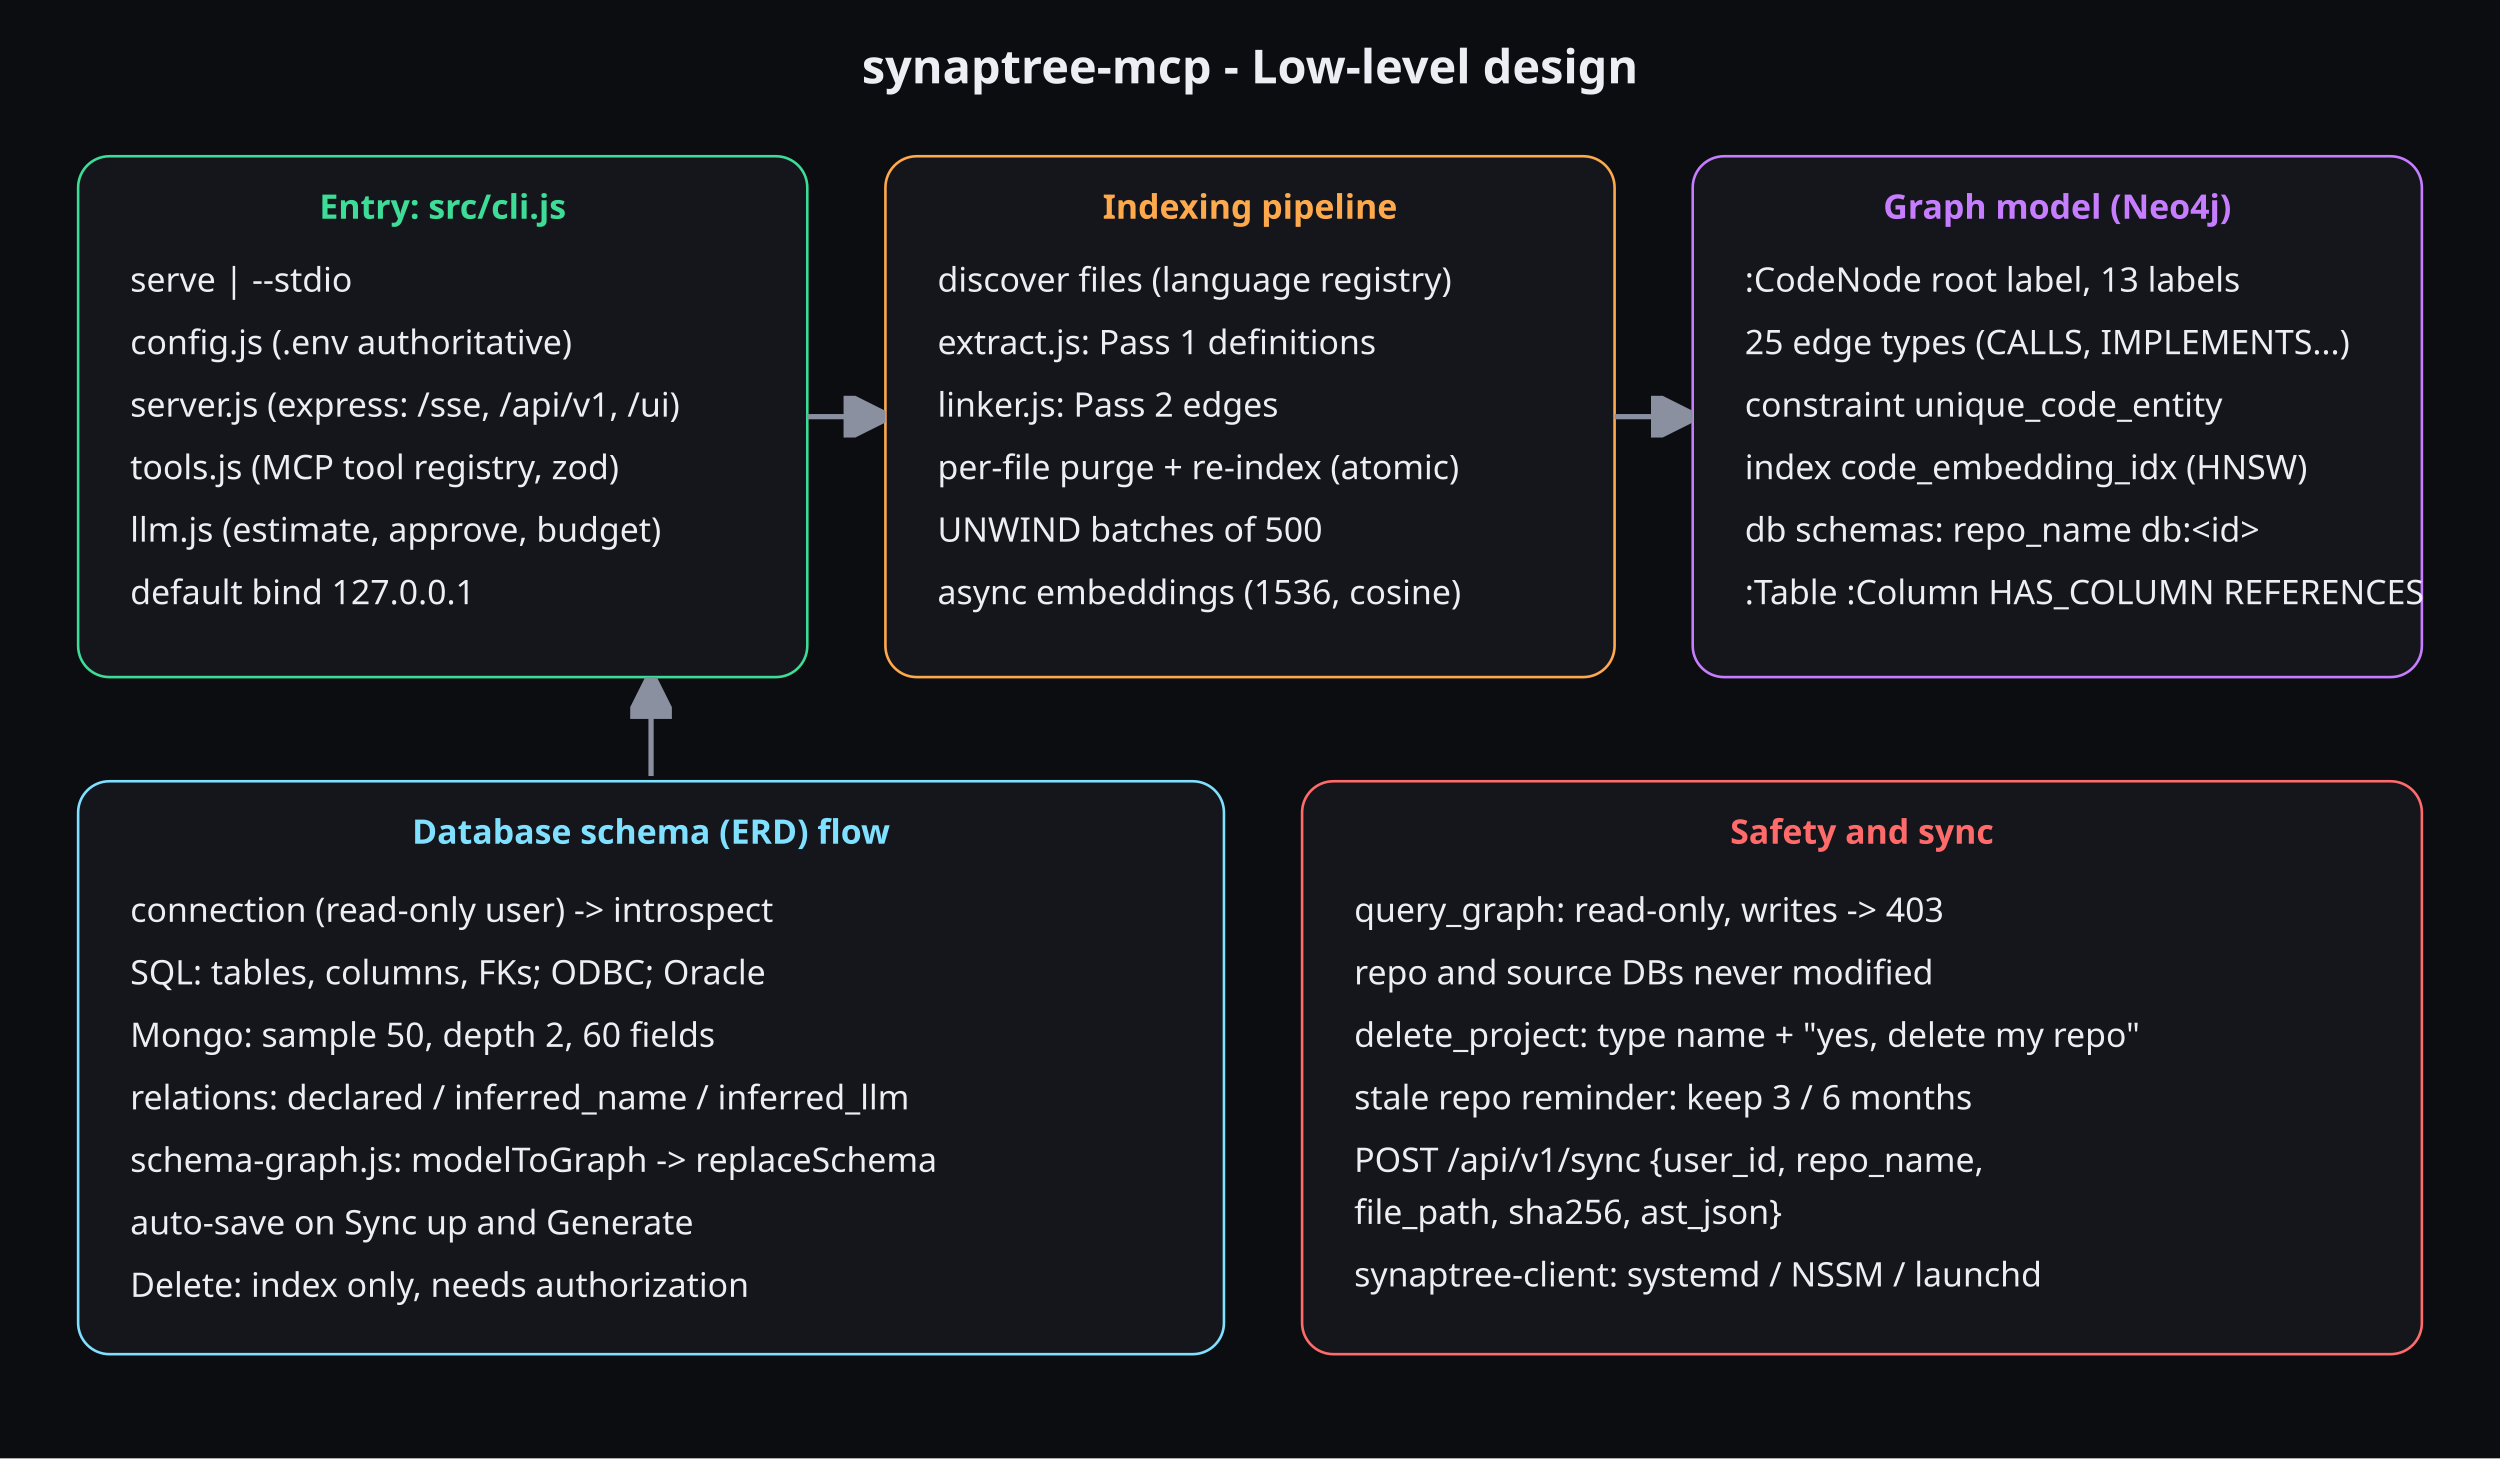
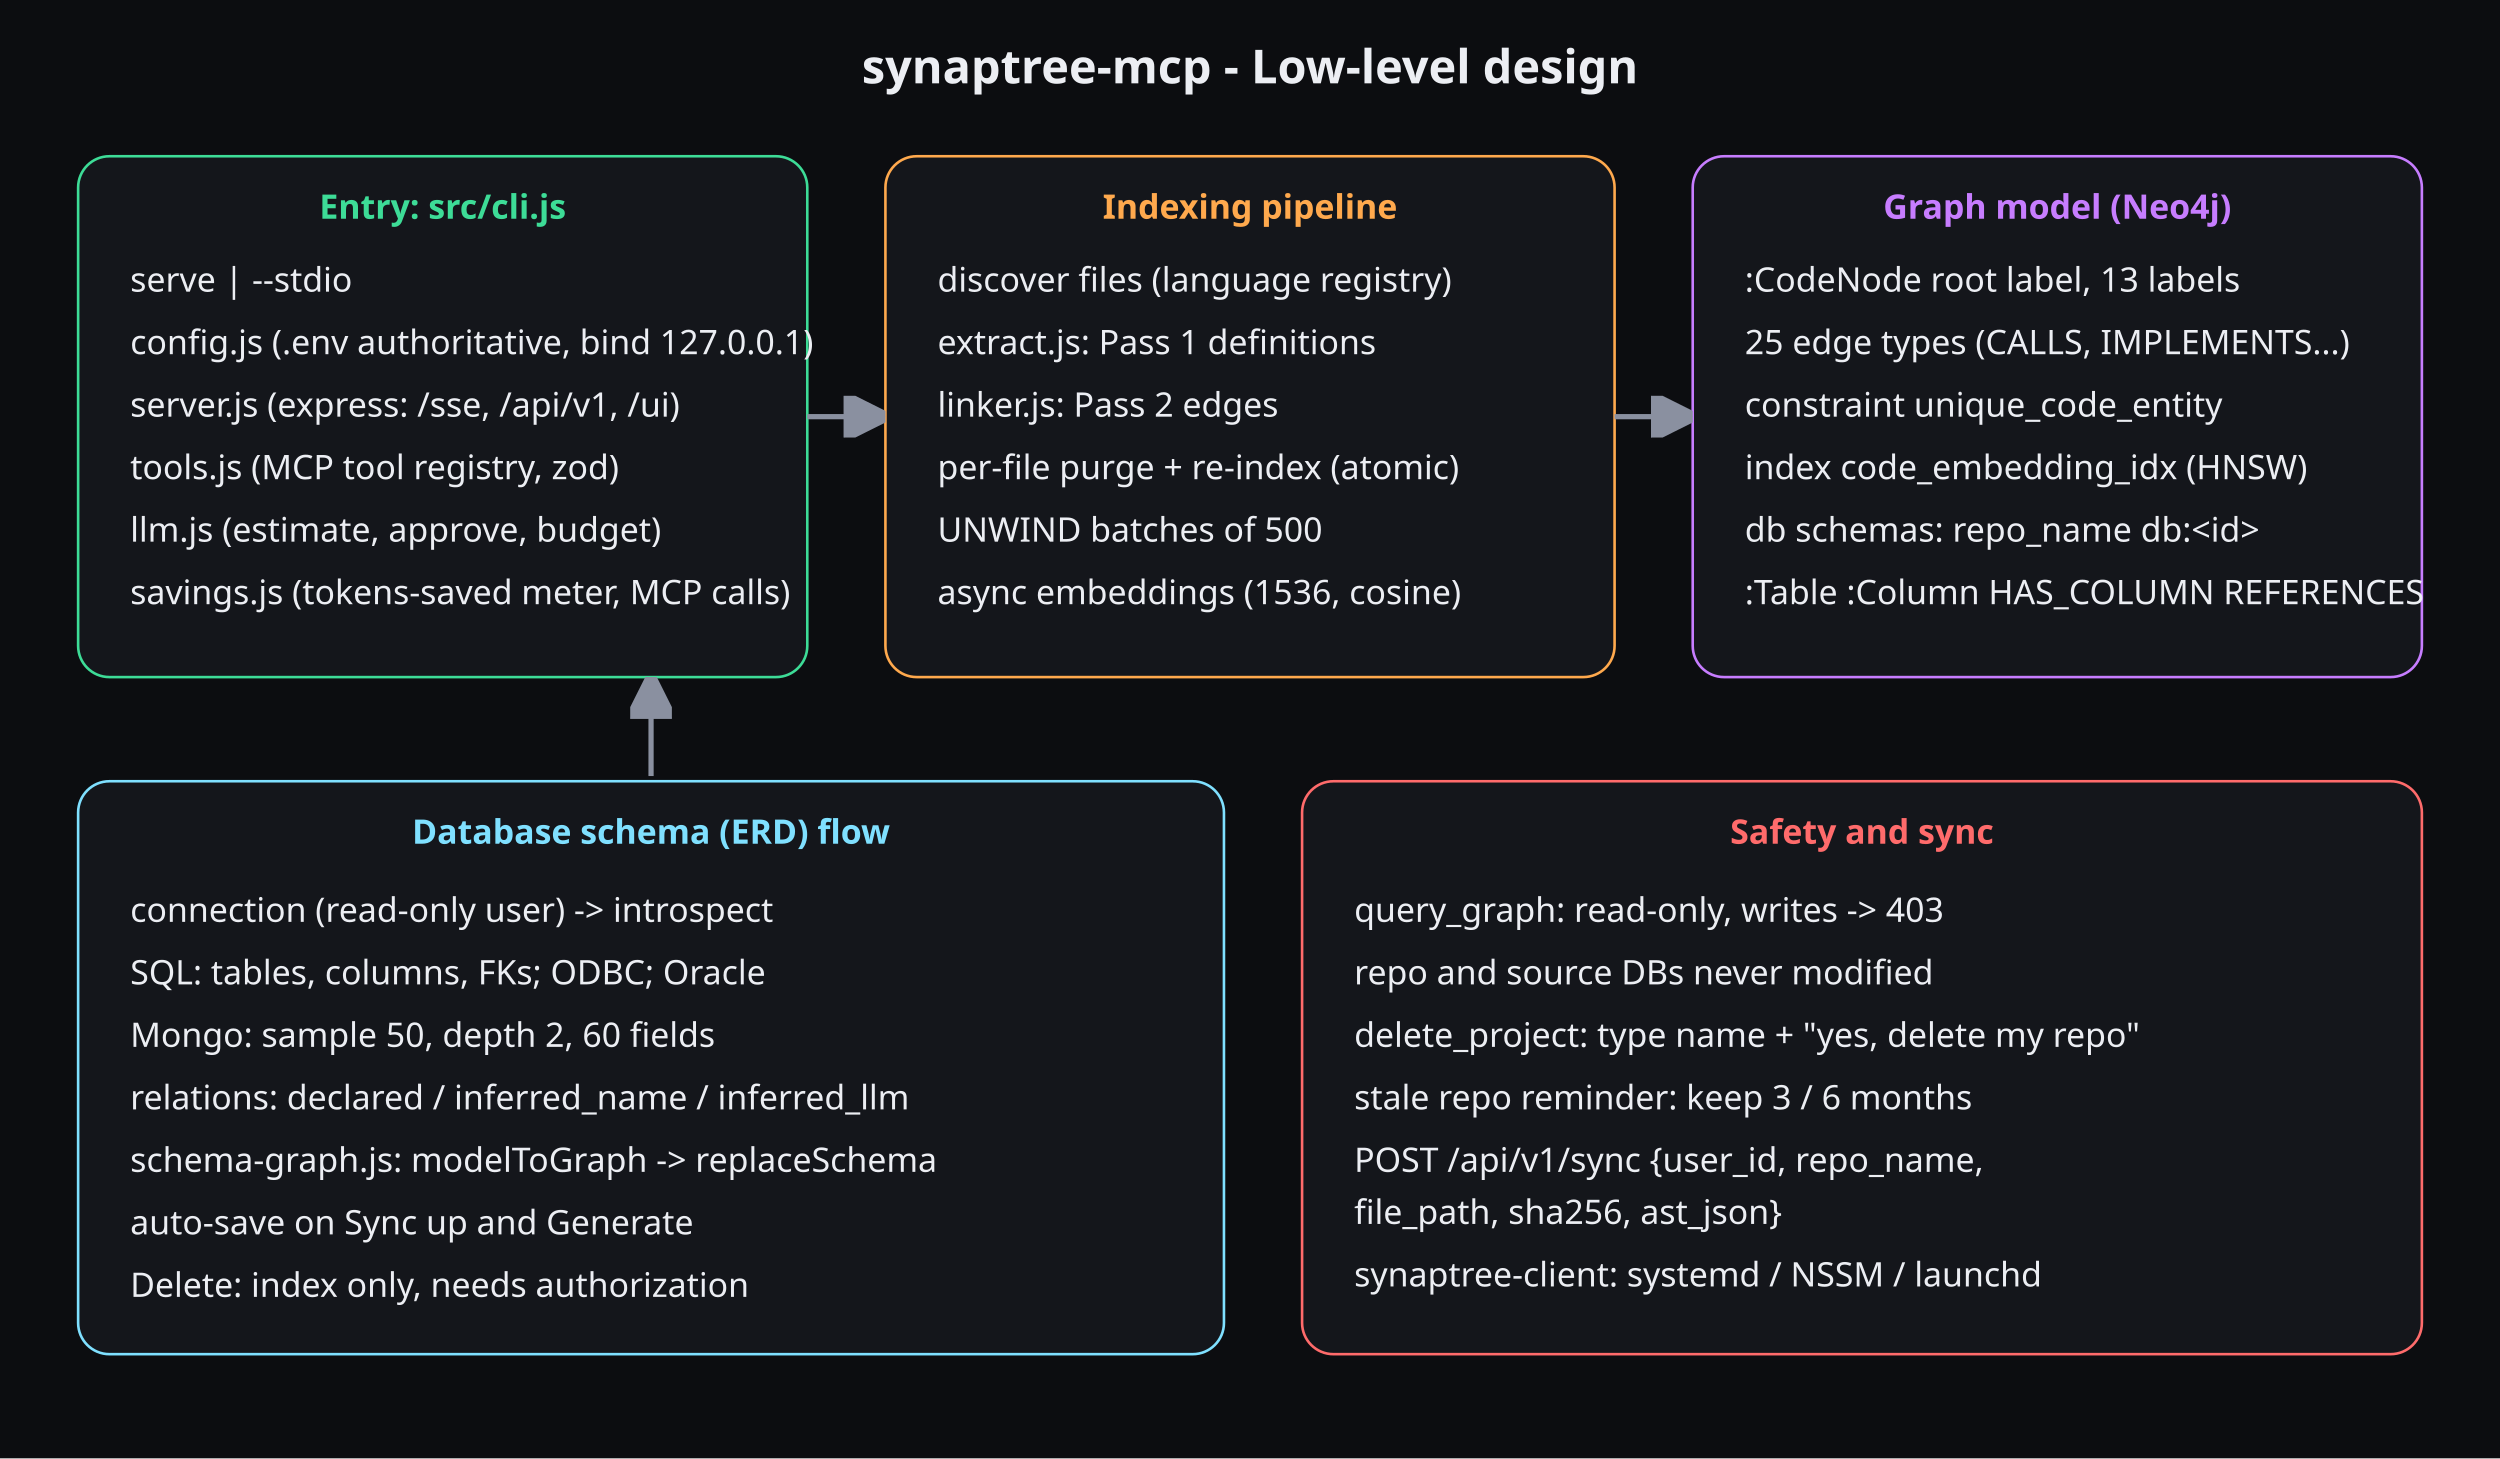
<svg xmlns="http://www.w3.org/2000/svg" viewBox="0 0 960 560" font-family="system-ui,Segoe UI,sans-serif" font-size="13">
  <rect width="960" height="560" fill="#0c0d10" />
  <text x="480" y="32" text-anchor="middle" fill="#eceef3" font-size="18" font-weight="700">synaptree-mcp - Low-level design</text>
  <g>
    <rect x="30" y="60" width="280" height="200" rx="12" fill="#14161b" stroke="#3ddc97" />
    <text x="170" y="84" text-anchor="middle" fill="#3ddc97" font-weight="700">Entry: src/cli.js</text>
    <text x="50" y="112" fill="#eceef3">serve | --stdio</text>
-     <text x="50" y="136" fill="#eceef3">config.js (.env authoritative)</text>
+     <text x="50" y="136" fill="#eceef3">config.js (.env authoritative, bind 127.0.0.1)</text>
    <text x="50" y="160" fill="#eceef3">server.js (express: /sse, /api/v1, /ui)</text>
    <text x="50" y="184" fill="#eceef3">tools.js (MCP tool registry, zod)</text>
    <text x="50" y="208" fill="#eceef3">llm.js (estimate, approve, budget)</text>
-     <text x="50" y="232" fill="#eceef3">default bind 127.0.0.1</text>
+     <text x="50" y="232" fill="#eceef3">savings.js (tokens-saved meter, MCP calls)</text>
  </g>
  <g>
    <rect x="340" y="60" width="280" height="200" rx="12" fill="#14161b" stroke="#ffa94d" />
    <text x="480" y="84" text-anchor="middle" fill="#ffa94d" font-weight="700">Indexing pipeline</text>
    <text x="360" y="112" fill="#eceef3">discover files (language registry)</text>
    <text x="360" y="136" fill="#eceef3">extract.js: Pass 1 definitions</text>
    <text x="360" y="160" fill="#eceef3">linker.js: Pass 2 edges</text>
    <text x="360" y="184" fill="#eceef3">per-file purge + re-index (atomic)</text>
    <text x="360" y="208" fill="#eceef3">UNWIND batches of 500</text>
    <text x="360" y="232" fill="#eceef3">async embeddings (1536, cosine)</text>
  </g>
  <g>
    <rect x="650" y="60" width="280" height="200" rx="12" fill="#14161b" stroke="#c77dff" />
    <text x="790" y="84" text-anchor="middle" fill="#c77dff" font-weight="700">Graph model (Neo4j)</text>
    <text x="670" y="112" fill="#eceef3">:CodeNode root label, 13 labels</text>
    <text x="670" y="136" fill="#eceef3">25 edge types (CALLS, IMPLEMENTS...)</text>
    <text x="670" y="160" fill="#eceef3">constraint unique_code_entity</text>
    <text x="670" y="184" fill="#eceef3">index code_embedding_idx (HNSW)</text>
    <text x="670" y="208" fill="#eceef3">db schemas: repo_name db:&lt;id&gt;</text>
    <text x="670" y="232" fill="#eceef3">:Table :Column HAS_COLUMN REFERENCES</text>
  </g>
  <g>
    <rect x="30" y="300" width="440" height="220" rx="12" fill="#14161b" stroke="#7fe0ff" />
    <text x="250" y="324" text-anchor="middle" fill="#7fe0ff" font-weight="700">Database schema (ERD) flow</text>
    <text x="50" y="354" fill="#eceef3">connection (read-only user) -&gt; introspect</text>
    <text x="50" y="378" fill="#eceef3">SQL: tables, columns, FKs; ODBC; Oracle</text>
    <text x="50" y="402" fill="#eceef3">Mongo: sample 50, depth 2, 60 fields</text>
    <text x="50" y="426" fill="#eceef3">relations: declared / inferred_name / inferred_llm</text>
    <text x="50" y="450" fill="#eceef3">schema-graph.js: modelToGraph -&gt; replaceSchema</text>
    <text x="50" y="474" fill="#eceef3">auto-save on Sync up and Generate</text>
    <text x="50" y="498" fill="#eceef3">Delete: index only, needs authorization</text>
  </g>
  <g>
    <rect x="500" y="300" width="430" height="220" rx="12" fill="#14161b" stroke="#ff6b6b" />
    <text x="715" y="324" text-anchor="middle" fill="#ff6b6b" font-weight="700">Safety and sync</text>
    <text x="520" y="354" fill="#eceef3">query_graph: read-only, writes -&gt; 403</text>
    <text x="520" y="378" fill="#eceef3">repo and source DBs never modified</text>
    <text x="520" y="402" fill="#eceef3">delete_project: type name + "yes, delete my repo"</text>
    <text x="520" y="426" fill="#eceef3">stale repo reminder: keep 3 / 6 months</text>
    <text x="520" y="450" fill="#eceef3">POST /api/v1/sync {user_id, repo_name,</text>
    <text x="520" y="470" fill="#eceef3">  file_path, sha256, ast_json}</text>
    <text x="520" y="494" fill="#eceef3">synaptree-client: systemd / NSSM / launchd</text>
  </g>
  <g stroke="#8a90a0" stroke-width="2" fill="none">
    <defs>
      <marker id="b" markerWidth="8" markerHeight="8" refX="7" refY="4" orient="auto">
        <path d="M0,0 L8,4 L0,8 z" fill="#8a90a0" />
      </marker>
    </defs>
    <path d="M310 160 H338" marker-end="url(#b)" />
    <path d="M620 160 H648" marker-end="url(#b)" />
    <path d="M250 298 V262" marker-end="url(#b)" />
  </g>
</svg>
